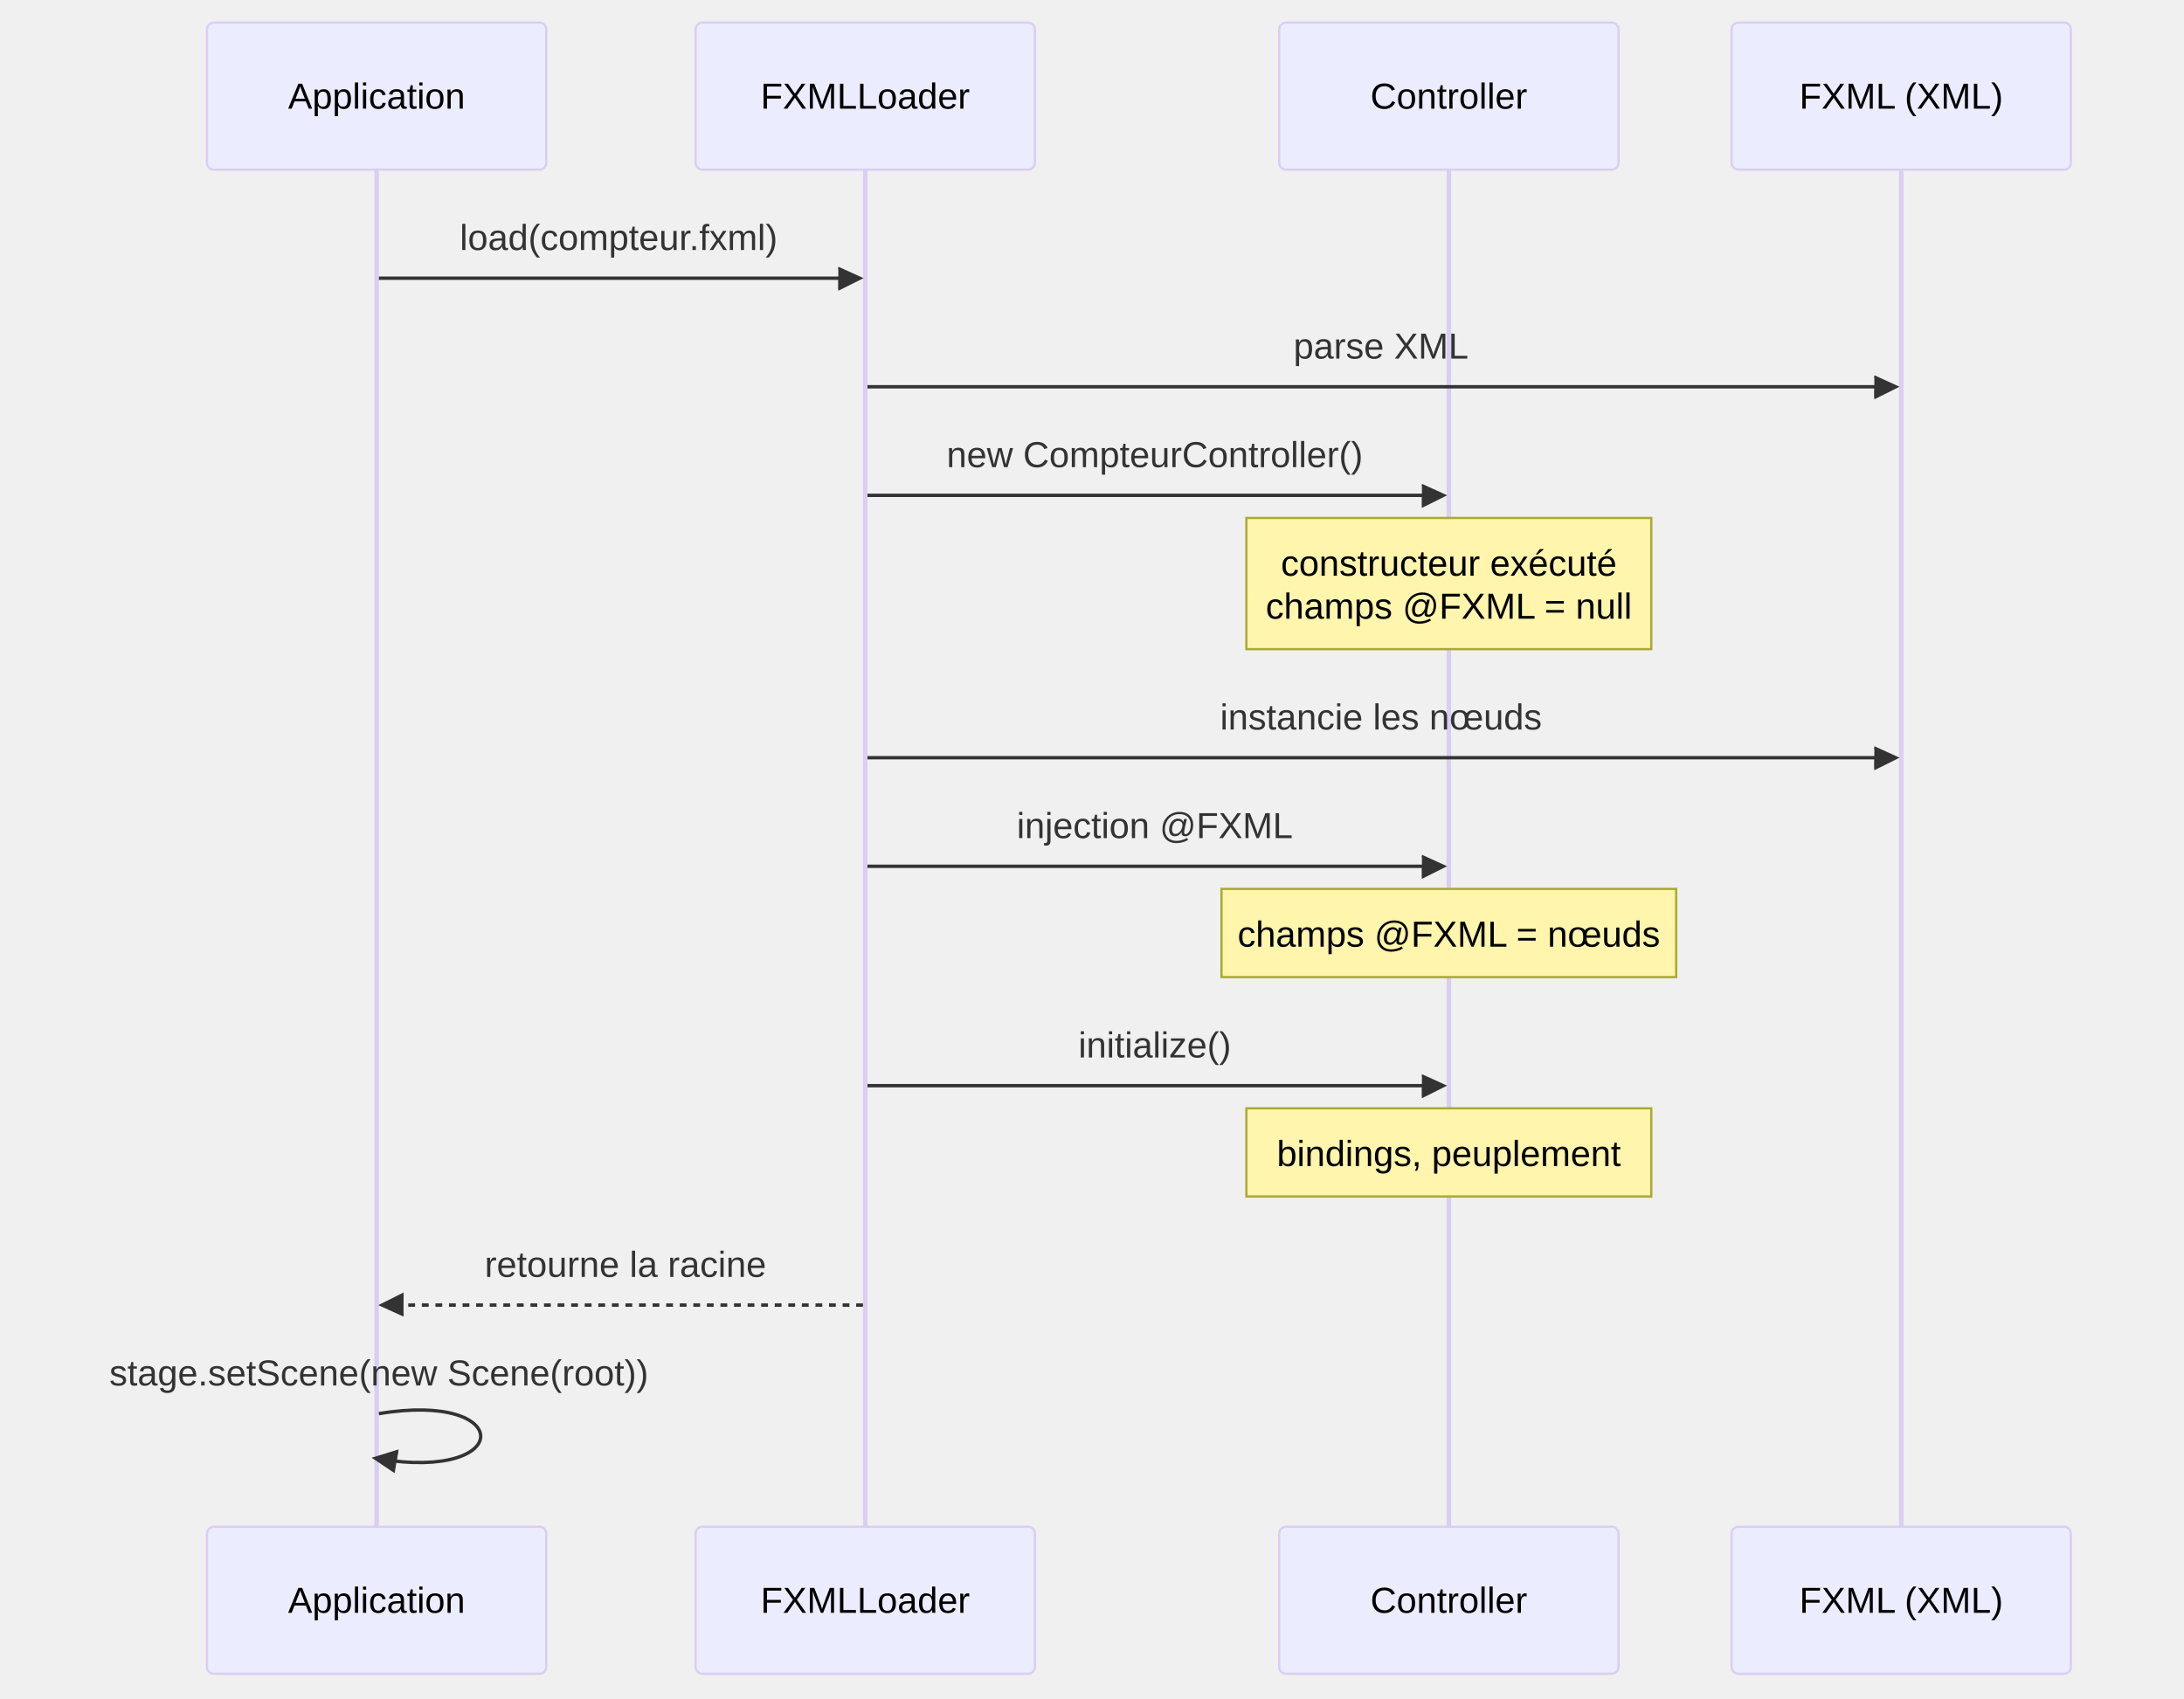
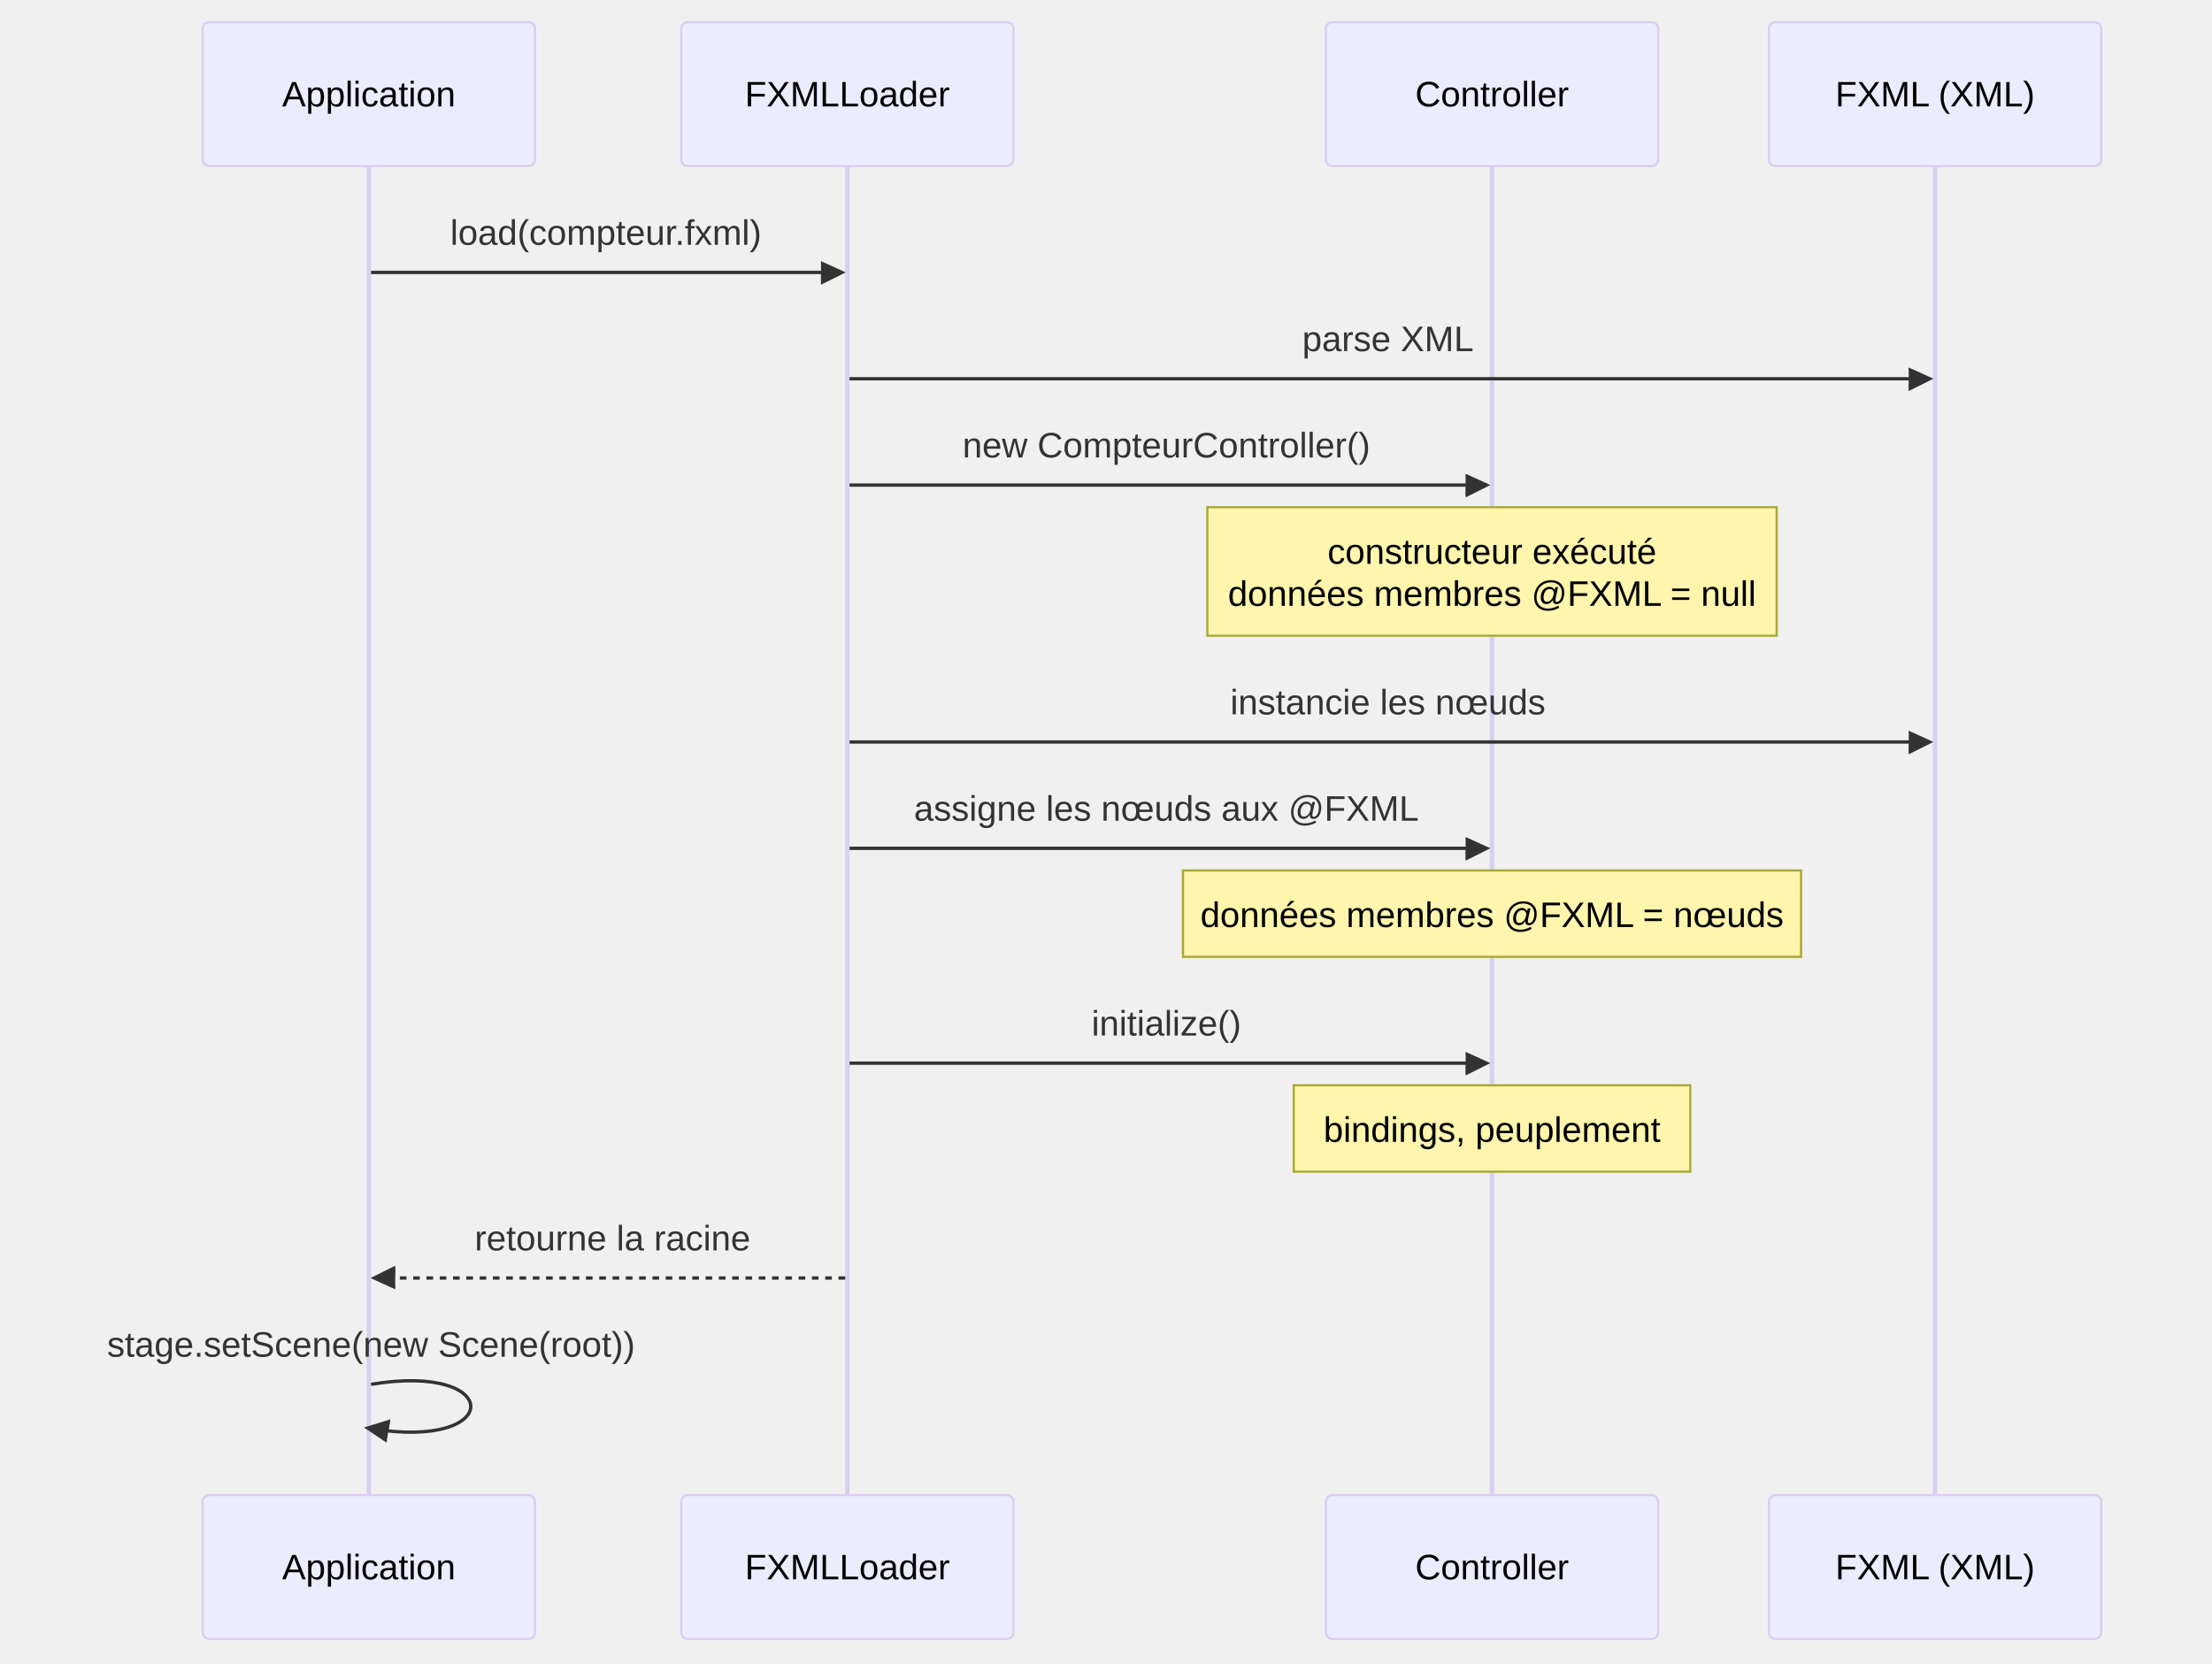
- <svg xmlns="http://www.w3.org/2000/svg" id="container" width="965.5" height="751" viewBox="-91.5 -10 965.5 751" role="graphics-document document" aria-roledescription="sequence">
+ <svg xmlns="http://www.w3.org/2000/svg" id="container" width="998.5" height="751" viewBox="-91.5 -10 998.5 751" role="graphics-document document" aria-roledescription="sequence">
  <g>
-     <rect x="674" y="665" fill="#eaeaea" stroke="#666" width="150" height="65" name="FX" rx="3" ry="3" class="actor actor-bottom" />
-     <text x="749" y="697.5" dominant-baseline="central" alignment-baseline="central" class="actor actor-box" style="text-anchor: middle; font-size: 16px; font-weight: 400;">
-       <tspan x="749" dy="0">FXML (XML)</tspan>
+     <rect x="707" y="665" fill="#eaeaea" stroke="#666" width="150" height="65" name="FX" rx="3" ry="3" class="actor actor-bottom" />
+     <text x="782" y="697.5" dominant-baseline="central" alignment-baseline="central" class="actor actor-box" style="text-anchor: middle; font-size: 16px; font-weight: 400;">
+       <tspan x="782" dy="0">FXML (XML)</tspan>
    </text>
  </g>
  <g>
-     <rect x="474" y="665" fill="#eaeaea" stroke="#666" width="150" height="65" name="C" rx="3" ry="3" class="actor actor-bottom" />
-     <text x="549" y="697.5" dominant-baseline="central" alignment-baseline="central" class="actor actor-box" style="text-anchor: middle; font-size: 16px; font-weight: 400;">
-       <tspan x="549" dy="0">Controller</tspan>
+     <rect x="507" y="665" fill="#eaeaea" stroke="#666" width="150" height="65" name="C" rx="3" ry="3" class="actor actor-bottom" />
+     <text x="582" y="697.5" dominant-baseline="central" alignment-baseline="central" class="actor actor-box" style="text-anchor: middle; font-size: 16px; font-weight: 400;">
+       <tspan x="582" dy="0">Controller</tspan>
    </text>
  </g>
  <g>
    <rect x="216" y="665" fill="#eaeaea" stroke="#666" width="150" height="65" name="FL" rx="3" ry="3" class="actor actor-bottom" />
    <text x="291" y="697.5" dominant-baseline="central" alignment-baseline="central" class="actor actor-box" style="text-anchor: middle; font-size: 16px; font-weight: 400;">
      <tspan x="291" dy="0">FXMLLoader</tspan>
    </text>
  </g>
  <g>
    <rect x="0" y="665" fill="#eaeaea" stroke="#666" width="150" height="65" name="App" rx="3" ry="3" class="actor actor-bottom" />
    <text x="75" y="697.5" dominant-baseline="central" alignment-baseline="central" class="actor actor-box" style="text-anchor: middle; font-size: 16px; font-weight: 400;">
      <tspan x="75" dy="0">Application</tspan>
    </text>
  </g>
  <g>
-     <line id="actor3" x1="749" y1="65" x2="749" y2="665" class="actor-line 200" stroke-width="0.5px" stroke="#999" name="FX" />
+     <line id="actor3" x1="782" y1="65" x2="782" y2="665" class="actor-line 200" stroke-width="0.5px" stroke="#999" name="FX" />
    <g id="root-3">
-       <rect x="674" y="0" fill="#eaeaea" stroke="#666" width="150" height="65" name="FX" rx="3" ry="3" class="actor actor-top" />
-       <text x="749" y="32.5" dominant-baseline="central" alignment-baseline="central" class="actor actor-box" style="text-anchor: middle; font-size: 16px; font-weight: 400;">
-         <tspan x="749" dy="0">FXML (XML)</tspan>
+       <rect x="707" y="0" fill="#eaeaea" stroke="#666" width="150" height="65" name="FX" rx="3" ry="3" class="actor actor-top" />
+       <text x="782" y="32.5" dominant-baseline="central" alignment-baseline="central" class="actor actor-box" style="text-anchor: middle; font-size: 16px; font-weight: 400;">
+         <tspan x="782" dy="0">FXML (XML)</tspan>
      </text>
    </g>
  </g>
  <g>
-     <line id="actor2" x1="549" y1="65" x2="549" y2="665" class="actor-line 200" stroke-width="0.5px" stroke="#999" name="C" />
+     <line id="actor2" x1="582" y1="65" x2="582" y2="665" class="actor-line 200" stroke-width="0.5px" stroke="#999" name="C" />
    <g id="root-2">
-       <rect x="474" y="0" fill="#eaeaea" stroke="#666" width="150" height="65" name="C" rx="3" ry="3" class="actor actor-top" />
-       <text x="549" y="32.5" dominant-baseline="central" alignment-baseline="central" class="actor actor-box" style="text-anchor: middle; font-size: 16px; font-weight: 400;">
-         <tspan x="549" dy="0">Controller</tspan>
+       <rect x="507" y="0" fill="#eaeaea" stroke="#666" width="150" height="65" name="C" rx="3" ry="3" class="actor actor-top" />
+       <text x="582" y="32.5" dominant-baseline="central" alignment-baseline="central" class="actor actor-box" style="text-anchor: middle; font-size: 16px; font-weight: 400;">
+         <tspan x="582" dy="0">Controller</tspan>
      </text>
    </g>
  </g>
  <g>
    <line id="actor1" x1="291" y1="65" x2="291" y2="665" class="actor-line 200" stroke-width="0.5px" stroke="#999" name="FL" />
    <g id="root-1">
      <rect x="216" y="0" fill="#eaeaea" stroke="#666" width="150" height="65" name="FL" rx="3" ry="3" class="actor actor-top" />
      <text x="291" y="32.5" dominant-baseline="central" alignment-baseline="central" class="actor actor-box" style="text-anchor: middle; font-size: 16px; font-weight: 400;">
        <tspan x="291" dy="0">FXMLLoader</tspan>
      </text>
    </g>
  </g>
  <g>
    <line id="actor0" x1="75" y1="65" x2="75" y2="665" class="actor-line 200" stroke-width="0.5px" stroke="#999" name="App" />
    <g id="root-0">
      <rect x="0" y="0" fill="#eaeaea" stroke="#666" width="150" height="65" name="App" rx="3" ry="3" class="actor actor-top" />
      <text x="75" y="32.5" dominant-baseline="central" alignment-baseline="central" class="actor actor-box" style="text-anchor: middle; font-size: 16px; font-weight: 400;">
        <tspan x="75" dy="0">Application</tspan>
      </text>
    </g>
  </g>
  <style>#container{font-family:"trebuchet ms",verdana,arial,sans-serif;font-size:16px;fill:#333;}@keyframes edge-animation-frame{from{stroke-dashoffset:0;}}@keyframes dash{to{stroke-dashoffset:0;}}#container .edge-animation-slow{stroke-dasharray:9,5!important;stroke-dashoffset:900;animation:dash 50s linear infinite;stroke-linecap:round;}#container .edge-animation-fast{stroke-dasharray:9,5!important;stroke-dashoffset:900;animation:dash 20s linear infinite;stroke-linecap:round;}#container .error-icon{fill:#552222;}#container .error-text{fill:#552222;stroke:#552222;}#container .edge-thickness-normal{stroke-width:1px;}#container .edge-thickness-thick{stroke-width:3.5px;}#container .edge-pattern-solid{stroke-dasharray:0;}#container .edge-thickness-invisible{stroke-width:0;fill:none;}#container .edge-pattern-dashed{stroke-dasharray:3;}#container .edge-pattern-dotted{stroke-dasharray:2;}#container .marker{fill:#333333;stroke:#333333;}#container .marker.cross{stroke:#333333;}#container svg{font-family:"trebuchet ms",verdana,arial,sans-serif;font-size:16px;}#container p{margin:0;}#container .actor{stroke:hsl(259.626, 59.777%, 87.902%);fill:#ECECFF;}#container text.actor&gt;tspan{fill:black;stroke:none;}#container .actor-line{stroke:hsl(259.626, 59.777%, 87.902%);}#container .innerArc{stroke-width:1.5;stroke-dasharray:none;}#container .messageLine0{stroke-width:1.5;stroke-dasharray:none;stroke:#333;}#container .messageLine1{stroke-width:1.5;stroke-dasharray:2,2;stroke:#333;}#container #arrowhead path{fill:#333;stroke:#333;}#container .sequenceNumber{fill:white;}#container #sequencenumber{fill:#333;}#container #crosshead path{fill:#333;stroke:#333;}#container .messageText{fill:#333;stroke:none;}#container .labelBox{stroke:hsl(259.626, 59.777%, 87.902%);fill:#ECECFF;}#container .labelText,#container .labelText&gt;tspan{fill:black;stroke:none;}#container .loopText,#container .loopText&gt;tspan{fill:black;stroke:none;}#container .loopLine{stroke-width:2px;stroke-dasharray:2,2;stroke:hsl(259.626, 59.777%, 87.902%);fill:hsl(259.626, 59.777%, 87.902%);}#container .note{stroke:#aaaa33;fill:#fff5ad;}#container .noteText,#container .noteText&gt;tspan{fill:black;stroke:none;}#container .activation0{fill:#f4f4f4;stroke:#666;}#container .activation1{fill:#f4f4f4;stroke:#666;}#container .activation2{fill:#f4f4f4;stroke:#666;}#container .actorPopupMenu{position:absolute;}#container .actorPopupMenuPanel{position:absolute;fill:#ECECFF;box-shadow:0px 8px 16px 0px rgba(0,0,0,0.2);filter:drop-shadow(3px 5px 2px rgb(0 0 0 / 0.4));}#container .actor-man line{stroke:hsl(259.626, 59.777%, 87.902%);fill:#ECECFF;}#container .actor-man circle,#container line{stroke:hsl(259.626, 59.777%, 87.902%);fill:#ECECFF;stroke-width:2px;}#container :root{--mermaid-font-family:"trebuchet ms",verdana,arial,sans-serif;}</style>
  <g />
  <defs>
    <symbol id="computer" width="24" height="24">
      <path transform="scale(.5)" d="M2 2v13h20v-13h-20zm18 11h-16v-9h16v9zm-10.228 6l.466-1h3.524l.467 1h-4.457zm14.228 3h-24l2-6h2.104l-1.33 4h18.45l-1.297-4h2.073l2 6zm-5-10h-14v-7h14v7z" />
    </symbol>
  </defs>
  <defs>
    <symbol id="database" fill-rule="evenodd" clip-rule="evenodd">
      <path transform="scale(.5)" d="M12.258.001l.256.004.255.005.253.008.251.01.249.012.247.015.246.016.242.019.241.02.239.023.236.024.233.027.231.028.229.031.225.032.223.034.22.036.217.038.214.04.211.041.208.043.205.045.201.046.198.048.194.05.191.051.187.053.183.054.18.056.175.057.172.059.168.06.163.061.16.063.155.064.15.066.074.033.073.033.071.034.07.034.069.035.068.035.067.035.066.035.064.036.064.036.062.036.06.036.06.037.058.037.058.037.055.038.055.038.053.038.052.038.051.039.05.039.048.039.047.039.045.04.044.04.043.04.041.04.04.041.039.041.037.041.036.041.034.041.033.042.032.042.03.042.029.042.027.042.026.043.024.043.023.043.021.043.02.043.018.044.017.043.015.044.013.044.012.044.011.045.009.044.007.045.006.045.004.045.002.045.001.045v17l-.001.045-.002.045-.004.045-.006.045-.007.045-.009.044-.011.045-.012.044-.013.044-.015.044-.017.043-.018.044-.02.043-.021.043-.023.043-.024.043-.026.043-.027.042-.029.042-.03.042-.032.042-.033.042-.034.041-.036.041-.037.041-.039.041-.04.041-.041.04-.043.04-.044.04-.045.04-.047.039-.048.039-.05.039-.051.039-.052.038-.053.038-.055.038-.055.038-.058.037-.058.037-.06.037-.06.036-.062.036-.064.036-.064.036-.066.035-.067.035-.068.035-.069.035-.07.034-.071.034-.073.033-.074.033-.15.066-.155.064-.16.063-.163.061-.168.06-.172.059-.175.057-.18.056-.183.054-.187.053-.191.051-.194.05-.198.048-.201.046-.205.045-.208.043-.211.041-.214.04-.217.038-.22.036-.223.034-.225.032-.229.031-.231.028-.233.027-.236.024-.239.023-.241.02-.242.019-.246.016-.247.015-.249.012-.251.01-.253.008-.255.005-.256.004-.258.001-.258-.001-.256-.004-.255-.005-.253-.008-.251-.01-.249-.012-.247-.015-.245-.016-.243-.019-.241-.02-.238-.023-.236-.024-.234-.027-.231-.028-.228-.031-.226-.032-.223-.034-.22-.036-.217-.038-.214-.04-.211-.041-.208-.043-.204-.045-.201-.046-.198-.048-.195-.05-.19-.051-.187-.053-.184-.054-.179-.056-.176-.057-.172-.059-.167-.06-.164-.061-.159-.063-.155-.064-.151-.066-.074-.033-.072-.033-.072-.034-.07-.034-.069-.035-.068-.035-.067-.035-.066-.035-.064-.036-.063-.036-.062-.036-.061-.036-.06-.037-.058-.037-.057-.037-.056-.038-.055-.038-.053-.038-.052-.038-.051-.039-.049-.039-.049-.039-.046-.039-.046-.04-.044-.04-.043-.04-.041-.04-.04-.041-.039-.041-.037-.041-.036-.041-.034-.041-.033-.042-.032-.042-.03-.042-.029-.042-.027-.042-.026-.043-.024-.043-.023-.043-.021-.043-.02-.043-.018-.044-.017-.043-.015-.044-.013-.044-.012-.044-.011-.045-.009-.044-.007-.045-.006-.045-.004-.045-.002-.045-.001-.045v-17l.001-.045.002-.045.004-.045.006-.045.007-.045.009-.044.011-.045.012-.044.013-.044.015-.044.017-.043.018-.044.02-.043.021-.043.023-.043.024-.043.026-.043.027-.042.029-.042.03-.042.032-.042.033-.042.034-.041.036-.041.037-.041.039-.041.04-.041.041-.04.043-.04.044-.04.046-.04.046-.039.049-.039.049-.039.051-.039.052-.038.053-.038.055-.038.056-.038.057-.037.058-.037.06-.037.061-.036.062-.036.063-.036.064-.036.066-.035.067-.035.068-.035.069-.035.07-.034.072-.034.072-.033.074-.033.151-.066.155-.064.159-.063.164-.061.167-.06.172-.059.176-.057.179-.056.184-.054.187-.053.19-.051.195-.05.198-.048.201-.046.204-.045.208-.043.211-.041.214-.04.217-.038.22-.036.223-.034.226-.032.228-.031.231-.028.234-.027.236-.024.238-.023.241-.02.243-.019.245-.016.247-.015.249-.012.251-.01.253-.008.255-.005.256-.004.258-.001.258.001zm-9.258 20.499v.01l.001.021.003.021.004.022.005.021.006.022.007.022.009.023.01.022.011.023.012.023.013.023.015.023.016.024.017.023.018.024.019.024.021.024.022.025.023.024.024.025.052.049.056.05.061.051.066.051.07.051.075.051.079.052.084.052.088.052.092.052.097.052.102.051.105.052.11.052.114.051.119.051.123.051.127.05.131.05.135.05.139.048.144.049.147.047.152.047.155.047.16.045.163.045.167.043.171.043.176.041.178.041.183.039.187.039.19.037.194.035.197.035.202.033.204.031.209.03.212.029.216.027.219.025.222.024.226.021.23.02.233.018.236.016.24.015.243.012.246.01.249.008.253.005.256.004.259.001.26-.001.257-.004.254-.005.25-.008.247-.011.244-.012.241-.014.237-.016.233-.018.231-.021.226-.021.224-.024.22-.026.216-.027.212-.028.21-.031.205-.031.202-.034.198-.034.194-.036.191-.037.187-.039.183-.04.179-.04.175-.042.172-.043.168-.044.163-.045.16-.046.155-.046.152-.047.148-.048.143-.049.139-.049.136-.05.131-.05.126-.05.123-.051.118-.052.114-.051.11-.052.106-.052.101-.052.096-.052.092-.052.088-.053.083-.051.079-.052.074-.052.07-.051.065-.051.06-.051.056-.05.051-.05.023-.024.023-.025.021-.024.02-.024.019-.024.018-.024.017-.024.015-.023.014-.024.013-.023.012-.023.01-.023.01-.022.008-.022.006-.022.006-.022.004-.022.004-.021.001-.021.001-.021v-4.127l-.077.055-.08.053-.083.054-.085.053-.087.052-.09.052-.093.051-.095.05-.097.05-.1.049-.102.049-.105.048-.106.047-.109.047-.111.046-.114.045-.115.045-.118.044-.12.043-.122.042-.124.042-.126.041-.128.04-.13.04-.132.038-.134.038-.135.037-.138.037-.139.035-.142.035-.143.034-.144.033-.147.032-.148.031-.15.03-.151.03-.153.029-.154.027-.156.027-.158.026-.159.025-.161.024-.162.023-.163.022-.165.021-.166.02-.167.019-.169.018-.169.017-.171.016-.173.015-.173.014-.175.013-.175.012-.177.011-.178.01-.179.008-.179.008-.181.006-.182.005-.182.004-.184.003-.184.002h-.37l-.184-.002-.184-.003-.182-.004-.182-.005-.181-.006-.179-.008-.179-.008-.178-.01-.176-.011-.176-.012-.175-.013-.173-.014-.172-.015-.171-.016-.17-.017-.169-.018-.167-.019-.166-.02-.165-.021-.163-.022-.162-.023-.161-.024-.159-.025-.157-.026-.156-.027-.155-.027-.153-.029-.151-.03-.15-.03-.148-.031-.146-.032-.145-.033-.143-.034-.141-.035-.14-.035-.137-.037-.136-.037-.134-.038-.132-.038-.13-.04-.128-.04-.126-.041-.124-.042-.122-.042-.12-.044-.117-.043-.116-.045-.113-.045-.112-.046-.109-.047-.106-.047-.105-.048-.102-.049-.1-.049-.097-.05-.095-.05-.093-.052-.09-.051-.087-.052-.085-.053-.083-.054-.08-.054-.077-.054v4.127zm0-5.654v.011l.001.021.003.021.004.021.005.022.006.022.007.022.009.022.01.022.011.023.012.023.013.023.015.024.016.023.017.024.018.024.019.024.021.024.022.024.023.025.024.024.052.05.056.05.061.05.066.051.07.051.075.052.079.051.084.052.088.052.092.052.097.052.102.052.105.052.11.051.114.051.119.052.123.05.127.051.131.05.135.049.139.049.144.048.147.048.152.047.155.046.16.045.163.045.167.044.171.042.176.042.178.04.183.04.187.038.19.037.194.036.197.034.202.033.204.032.209.03.212.028.216.027.219.025.222.024.226.022.23.02.233.018.236.016.24.014.243.012.246.01.249.008.253.006.256.003.259.001.26-.001.257-.003.254-.006.25-.008.247-.01.244-.012.241-.015.237-.016.233-.018.231-.02.226-.022.224-.024.22-.025.216-.027.212-.029.21-.03.205-.032.202-.033.198-.035.194-.036.191-.037.187-.039.183-.039.179-.041.175-.042.172-.043.168-.044.163-.045.16-.045.155-.047.152-.047.148-.048.143-.048.139-.05.136-.049.131-.05.126-.051.123-.051.118-.051.114-.052.11-.052.106-.052.101-.052.096-.052.092-.052.088-.052.083-.052.079-.052.074-.051.07-.052.065-.051.06-.05.056-.051.051-.049.023-.025.023-.024.021-.025.02-.024.019-.024.018-.024.017-.024.015-.023.014-.023.013-.024.012-.022.01-.023.01-.023.008-.022.006-.022.006-.022.004-.021.004-.022.001-.021.001-.021v-4.139l-.077.054-.08.054-.083.054-.085.052-.087.053-.09.051-.093.051-.095.051-.097.05-.1.049-.102.049-.105.048-.106.047-.109.047-.111.046-.114.045-.115.044-.118.044-.12.044-.122.042-.124.042-.126.041-.128.04-.13.039-.132.039-.134.038-.135.037-.138.036-.139.036-.142.035-.143.033-.144.033-.147.033-.148.031-.15.03-.151.03-.153.028-.154.028-.156.027-.158.026-.159.025-.161.024-.162.023-.163.022-.165.021-.166.02-.167.019-.169.018-.169.017-.171.016-.173.015-.173.014-.175.013-.175.012-.177.011-.178.009-.179.009-.179.007-.181.007-.182.005-.182.004-.184.003-.184.002h-.37l-.184-.002-.184-.003-.182-.004-.182-.005-.181-.007-.179-.007-.179-.009-.178-.009-.176-.011-.176-.012-.175-.013-.173-.014-.172-.015-.171-.016-.17-.017-.169-.018-.167-.019-.166-.02-.165-.021-.163-.022-.162-.023-.161-.024-.159-.025-.157-.026-.156-.027-.155-.028-.153-.028-.151-.03-.15-.03-.148-.031-.146-.033-.145-.033-.143-.033-.141-.035-.14-.036-.137-.036-.136-.037-.134-.038-.132-.039-.13-.039-.128-.04-.126-.041-.124-.042-.122-.043-.12-.043-.117-.044-.116-.044-.113-.046-.112-.046-.109-.046-.106-.047-.105-.048-.102-.049-.1-.049-.097-.05-.095-.051-.093-.051-.09-.051-.087-.053-.085-.052-.083-.054-.08-.054-.077-.054v4.139zm0-5.666v.011l.001.02.003.022.004.021.005.022.006.021.007.022.009.023.01.022.011.023.012.023.013.023.015.023.016.024.017.024.018.023.019.024.021.025.022.024.023.024.024.025.052.05.056.05.061.05.066.051.07.051.075.052.079.051.084.052.088.052.092.052.097.052.102.052.105.051.11.052.114.051.119.051.123.051.127.05.131.05.135.05.139.049.144.048.147.048.152.047.155.046.16.045.163.045.167.043.171.043.176.042.178.04.183.04.187.038.19.037.194.036.197.034.202.033.204.032.209.03.212.028.216.027.219.025.222.024.226.021.23.02.233.018.236.017.24.014.243.012.246.01.249.008.253.006.256.003.259.001.26-.001.257-.003.254-.006.25-.008.247-.01.244-.013.241-.014.237-.016.233-.018.231-.02.226-.022.224-.024.22-.025.216-.027.212-.029.21-.03.205-.032.202-.033.198-.035.194-.036.191-.037.187-.039.183-.039.179-.041.175-.042.172-.043.168-.044.163-.045.16-.045.155-.047.152-.047.148-.048.143-.049.139-.049.136-.049.131-.051.126-.05.123-.051.118-.052.114-.051.11-.052.106-.052.101-.052.096-.052.092-.052.088-.052.083-.052.079-.052.074-.052.07-.051.065-.051.06-.051.056-.05.051-.049.023-.025.023-.025.021-.024.02-.024.019-.024.018-.024.017-.024.015-.023.014-.024.013-.023.012-.023.01-.022.01-.023.008-.022.006-.022.006-.022.004-.022.004-.021.001-.021.001-.021v-4.153l-.077.054-.08.054-.083.053-.085.053-.087.053-.09.051-.093.051-.095.051-.097.05-.1.049-.102.048-.105.048-.106.048-.109.046-.111.046-.114.046-.115.044-.118.044-.12.043-.122.043-.124.042-.126.041-.128.04-.13.039-.132.039-.134.038-.135.037-.138.036-.139.036-.142.034-.143.034-.144.033-.147.032-.148.032-.15.03-.151.03-.153.028-.154.028-.156.027-.158.026-.159.024-.161.024-.162.023-.163.023-.165.021-.166.02-.167.019-.169.018-.169.017-.171.016-.173.015-.173.014-.175.013-.175.012-.177.01-.178.01-.179.009-.179.007-.181.006-.182.006-.182.004-.184.003-.184.001-.185.001-.185-.001-.184-.001-.184-.003-.182-.004-.182-.006-.181-.006-.179-.007-.179-.009-.178-.01-.176-.01-.176-.012-.175-.013-.173-.014-.172-.015-.171-.016-.17-.017-.169-.018-.167-.019-.166-.02-.165-.021-.163-.023-.162-.023-.161-.024-.159-.024-.157-.026-.156-.027-.155-.028-.153-.028-.151-.03-.15-.03-.148-.032-.146-.032-.145-.033-.143-.034-.141-.034-.14-.036-.137-.036-.136-.037-.134-.038-.132-.039-.13-.039-.128-.041-.126-.041-.124-.041-.122-.043-.12-.043-.117-.044-.116-.044-.113-.046-.112-.046-.109-.046-.106-.048-.105-.048-.102-.048-.1-.05-.097-.049-.095-.051-.093-.051-.09-.052-.087-.052-.085-.053-.083-.053-.08-.054-.077-.054v4.153zm8.74-8.179l-.257.004-.254.005-.25.008-.247.011-.244.012-.241.014-.237.016-.233.018-.231.021-.226.022-.224.023-.22.026-.216.027-.212.028-.21.031-.205.032-.202.033-.198.034-.194.036-.191.038-.187.038-.183.04-.179.041-.175.042-.172.043-.168.043-.163.045-.16.046-.155.046-.152.048-.148.048-.143.048-.139.049-.136.05-.131.05-.126.051-.123.051-.118.051-.114.052-.11.052-.106.052-.101.052-.096.052-.092.052-.088.052-.083.052-.079.052-.074.051-.07.052-.065.051-.06.05-.056.05-.051.05-.023.025-.023.024-.021.024-.02.025-.019.024-.018.024-.017.023-.015.024-.014.023-.013.023-.012.023-.01.023-.01.022-.008.022-.006.023-.006.021-.004.022-.004.021-.001.021-.001.021.001.021.001.021.004.021.004.022.006.021.006.023.008.022.01.022.01.023.012.023.013.023.014.023.015.024.017.023.018.024.019.024.02.025.021.024.023.024.023.025.051.05.056.05.06.05.065.051.07.052.074.051.079.052.083.052.088.052.092.052.096.052.101.052.106.052.11.052.114.052.118.051.123.051.126.051.131.05.136.05.139.049.143.048.148.048.152.048.155.046.16.046.163.045.168.043.172.043.175.042.179.041.183.04.187.038.191.038.194.036.198.034.202.033.205.032.21.031.212.028.216.027.22.026.224.023.226.022.231.021.233.018.237.016.241.014.244.012.247.011.25.008.254.005.257.004.26.001.26-.001.257-.004.254-.005.25-.008.247-.011.244-.012.241-.014.237-.016.233-.018.231-.021.226-.022.224-.023.22-.026.216-.027.212-.028.21-.031.205-.032.202-.033.198-.034.194-.036.191-.038.187-.038.183-.04.179-.041.175-.042.172-.043.168-.043.163-.045.16-.046.155-.046.152-.048.148-.048.143-.048.139-.049.136-.05.131-.05.126-.051.123-.051.118-.051.114-.052.11-.052.106-.052.101-.052.096-.052.092-.052.088-.052.083-.052.079-.052.074-.051.07-.052.065-.051.06-.05.056-.05.051-.05.023-.025.023-.024.021-.024.02-.025.019-.024.018-.024.017-.023.015-.024.014-.023.013-.023.012-.023.01-.023.01-.022.008-.022.006-.023.006-.021.004-.022.004-.021.001-.021.001-.021-.001-.021-.001-.021-.004-.021-.004-.022-.006-.021-.006-.023-.008-.022-.01-.022-.01-.023-.012-.023-.013-.023-.014-.023-.015-.024-.017-.023-.018-.024-.019-.024-.02-.025-.021-.024-.023-.024-.023-.025-.051-.05-.056-.05-.06-.05-.065-.051-.07-.052-.074-.051-.079-.052-.083-.052-.088-.052-.092-.052-.096-.052-.101-.052-.106-.052-.11-.052-.114-.052-.118-.051-.123-.051-.126-.051-.131-.05-.136-.05-.139-.049-.143-.048-.148-.048-.152-.048-.155-.046-.16-.046-.163-.045-.168-.043-.172-.043-.175-.042-.179-.041-.183-.04-.187-.038-.191-.038-.194-.036-.198-.034-.202-.033-.205-.032-.21-.031-.212-.028-.216-.027-.22-.026-.224-.023-.226-.022-.231-.021-.233-.018-.237-.016-.241-.014-.244-.012-.247-.011-.25-.008-.254-.005-.257-.004-.26-.001-.26.001z" />
    </symbol>
  </defs>
  <defs>
    <symbol id="clock" width="24" height="24">
      <path transform="scale(.5)" d="M12 2c5.514 0 10 4.486 10 10s-4.486 10-10 10-10-4.486-10-10 4.486-10 10-10zm0-2c-6.627 0-12 5.373-12 12s5.373 12 12 12 12-5.373 12-12-5.373-12-12-12zm5.848 12.459c.202.038.202.333.001.372-1.907.361-6.045 1.111-6.547 1.111-.719 0-1.301-.582-1.301-1.301 0-.512.77-5.447 1.125-7.445.034-.192.312-.181.343.014l.985 6.238 5.394 1.011z" />
    </symbol>
  </defs>
  <defs>
    <marker id="arrowhead" refX="7.9" refY="5" markerUnits="userSpaceOnUse" markerWidth="12" markerHeight="12" orient="auto-start-reverse">
      <path d="M -1 0 L 10 5 L 0 10 z" />
    </marker>
  </defs>
  <defs>
    <marker id="crosshead" markerWidth="15" markerHeight="8" orient="auto" refX="4" refY="4.5">
      <path fill="none" stroke="#000000" stroke-width="1pt" d="M 1,2 L 6,7 M 6,2 L 1,7" style="stroke-dasharray: 0, 0;" />
    </marker>
  </defs>
  <defs>
    <marker id="filled-head" refX="15.5" refY="7" markerWidth="20" markerHeight="28" orient="auto">
      <path d="M 18,7 L9,13 L14,7 L9,1 Z" />
    </marker>
  </defs>
  <defs>
    <marker id="sequencenumber" refX="15" refY="15" markerWidth="60" markerHeight="40" orient="auto">
      <circle cx="15" cy="15" r="6" />
    </marker>
  </defs>
  <g>
-     <rect x="459.5" y="219" fill="#EDF2AE" stroke="#666" width="179" height="58" class="note" />
-     <text x="549" y="224" text-anchor="middle" dominant-baseline="middle" alignment-baseline="middle" class="noteText" dy="1em" style="font-size: 16px; font-weight: 400;">
-       <tspan x="549">constructeur exécuté</tspan>
+     <rect x="453.5" y="219" fill="#EDF2AE" stroke="#666" width="257" height="58" class="note" />
+     <text x="582" y="224" text-anchor="middle" dominant-baseline="middle" alignment-baseline="middle" class="noteText" dy="1em" style="font-size: 16px; font-weight: 400;">
+       <tspan x="582">constructeur exécuté</tspan>
    </text>
-     <text x="549" y="243" text-anchor="middle" dominant-baseline="middle" alignment-baseline="middle" class="noteText" dy="1em" style="font-size: 16px; font-weight: 400;">
-       <tspan x="549">champs @FXML = null</tspan>
+     <text x="582" y="243" text-anchor="middle" dominant-baseline="middle" alignment-baseline="middle" class="noteText" dy="1em" style="font-size: 16px; font-weight: 400;">
+       <tspan x="582">données membres @FXML = null</tspan>
    </text>
  </g>
  <g>
-     <rect x="448.5" y="383" fill="#EDF2AE" stroke="#666" width="201" height="39" class="note" />
-     <text x="549" y="388" text-anchor="middle" dominant-baseline="middle" alignment-baseline="middle" class="noteText" dy="1em" style="font-size: 16px; font-weight: 400;">
-       <tspan x="549">champs @FXML = nœuds</tspan>
+     <rect x="442.5" y="383" fill="#EDF2AE" stroke="#666" width="279" height="39" class="note" />
+     <text x="582" y="388" text-anchor="middle" dominant-baseline="middle" alignment-baseline="middle" class="noteText" dy="1em" style="font-size: 16px; font-weight: 400;">
+       <tspan x="582">données membres @FXML = nœuds</tspan>
    </text>
  </g>
  <g>
-     <rect x="459.5" y="480" fill="#EDF2AE" stroke="#666" width="179" height="39" class="note" />
-     <text x="549" y="485" text-anchor="middle" dominant-baseline="middle" alignment-baseline="middle" class="noteText" dy="1em" style="font-size: 16px; font-weight: 400;">
-       <tspan x="549">bindings, peuplement</tspan>
+     <rect x="492.5" y="480" fill="#EDF2AE" stroke="#666" width="179" height="39" class="note" />
+     <text x="582" y="485" text-anchor="middle" dominant-baseline="middle" alignment-baseline="middle" class="noteText" dy="1em" style="font-size: 16px; font-weight: 400;">
+       <tspan x="582">bindings, peuplement</tspan>
    </text>
  </g>
  <text x="182" y="80" text-anchor="middle" dominant-baseline="middle" alignment-baseline="middle" class="messageText" dy="1em" style="font-size: 16px; font-weight: 400;">load(compteur.fxml)</text>
  <line x1="76" y1="113" x2="287" y2="113" class="messageLine0" stroke-width="2" stroke="none" marker-end="url(#arrowhead)" style="fill: none;" />
-   <text x="519" y="128" text-anchor="middle" dominant-baseline="middle" alignment-baseline="middle" class="messageText" dy="1em" style="font-size: 16px; font-weight: 400;">parse XML</text>
-   <line x1="292" y1="161" x2="745" y2="161" class="messageLine0" stroke-width="2" stroke="none" marker-end="url(#arrowhead)" style="fill: none;" />
-   <text x="419" y="176" text-anchor="middle" dominant-baseline="middle" alignment-baseline="middle" class="messageText" dy="1em" style="font-size: 16px; font-weight: 400;">new CompteurController()</text>
-   <line x1="292" y1="209" x2="545" y2="209" class="messageLine0" stroke-width="2" stroke="none" marker-end="url(#arrowhead)" style="fill: none;" />
-   <text x="519" y="292" text-anchor="middle" dominant-baseline="middle" alignment-baseline="middle" class="messageText" dy="1em" style="font-size: 16px; font-weight: 400;">instancie les nœuds</text>
-   <line x1="292" y1="325" x2="745" y2="325" class="messageLine0" stroke-width="2" stroke="none" marker-end="url(#arrowhead)" style="fill: none;" />
-   <text x="419" y="340" text-anchor="middle" dominant-baseline="middle" alignment-baseline="middle" class="messageText" dy="1em" style="font-size: 16px; font-weight: 400;">injection @FXML</text>
-   <line x1="292" y1="373" x2="545" y2="373" class="messageLine0" stroke-width="2" stroke="none" marker-end="url(#arrowhead)" style="fill: none;" />
-   <text x="419" y="437" text-anchor="middle" dominant-baseline="middle" alignment-baseline="middle" class="messageText" dy="1em" style="font-size: 16px; font-weight: 400;">initialize()</text>
-   <line x1="292" y1="470" x2="545" y2="470" class="messageLine0" stroke-width="2" stroke="none" marker-end="url(#arrowhead)" style="fill: none;" />
+   <text x="535" y="128" text-anchor="middle" dominant-baseline="middle" alignment-baseline="middle" class="messageText" dy="1em" style="font-size: 16px; font-weight: 400;">parse XML</text>
+   <line x1="292" y1="161" x2="778" y2="161" class="messageLine0" stroke-width="2" stroke="none" marker-end="url(#arrowhead)" style="fill: none;" />
+   <text x="435" y="176" text-anchor="middle" dominant-baseline="middle" alignment-baseline="middle" class="messageText" dy="1em" style="font-size: 16px; font-weight: 400;">new CompteurController()</text>
+   <line x1="292" y1="209" x2="578" y2="209" class="messageLine0" stroke-width="2" stroke="none" marker-end="url(#arrowhead)" style="fill: none;" />
+   <text x="535" y="292" text-anchor="middle" dominant-baseline="middle" alignment-baseline="middle" class="messageText" dy="1em" style="font-size: 16px; font-weight: 400;">instancie les nœuds</text>
+   <line x1="292" y1="325" x2="778" y2="325" class="messageLine0" stroke-width="2" stroke="none" marker-end="url(#arrowhead)" style="fill: none;" />
+   <text x="435" y="340" text-anchor="middle" dominant-baseline="middle" alignment-baseline="middle" class="messageText" dy="1em" style="font-size: 16px; font-weight: 400;">assigne les nœuds aux @FXML</text>
+   <line x1="292" y1="373" x2="578" y2="373" class="messageLine0" stroke-width="2" stroke="none" marker-end="url(#arrowhead)" style="fill: none;" />
+   <text x="435" y="437" text-anchor="middle" dominant-baseline="middle" alignment-baseline="middle" class="messageText" dy="1em" style="font-size: 16px; font-weight: 400;">initialize()</text>
+   <line x1="292" y1="470" x2="578" y2="470" class="messageLine0" stroke-width="2" stroke="none" marker-end="url(#arrowhead)" style="fill: none;" />
  <text x="185" y="534" text-anchor="middle" dominant-baseline="middle" alignment-baseline="middle" class="messageText" dy="1em" style="font-size: 16px; font-weight: 400;">retourne la racine</text>
  <line x1="290" y1="567" x2="79" y2="567" class="messageLine1" stroke-width="2" stroke="none" marker-end="url(#arrowhead)" style="stroke-dasharray: 3, 3; fill: none;" />
  <text x="76" y="582" text-anchor="middle" dominant-baseline="middle" alignment-baseline="middle" class="messageText" dy="1em" style="font-size: 16px; font-weight: 400;">stage.setScene(new Scene(root))</text>
  <path d="M 76,615 C 136,605 136,645 76,635" class="messageLine0" stroke-width="2" stroke="none" marker-end="url(#arrowhead)" style="fill: none;" />
</svg>
